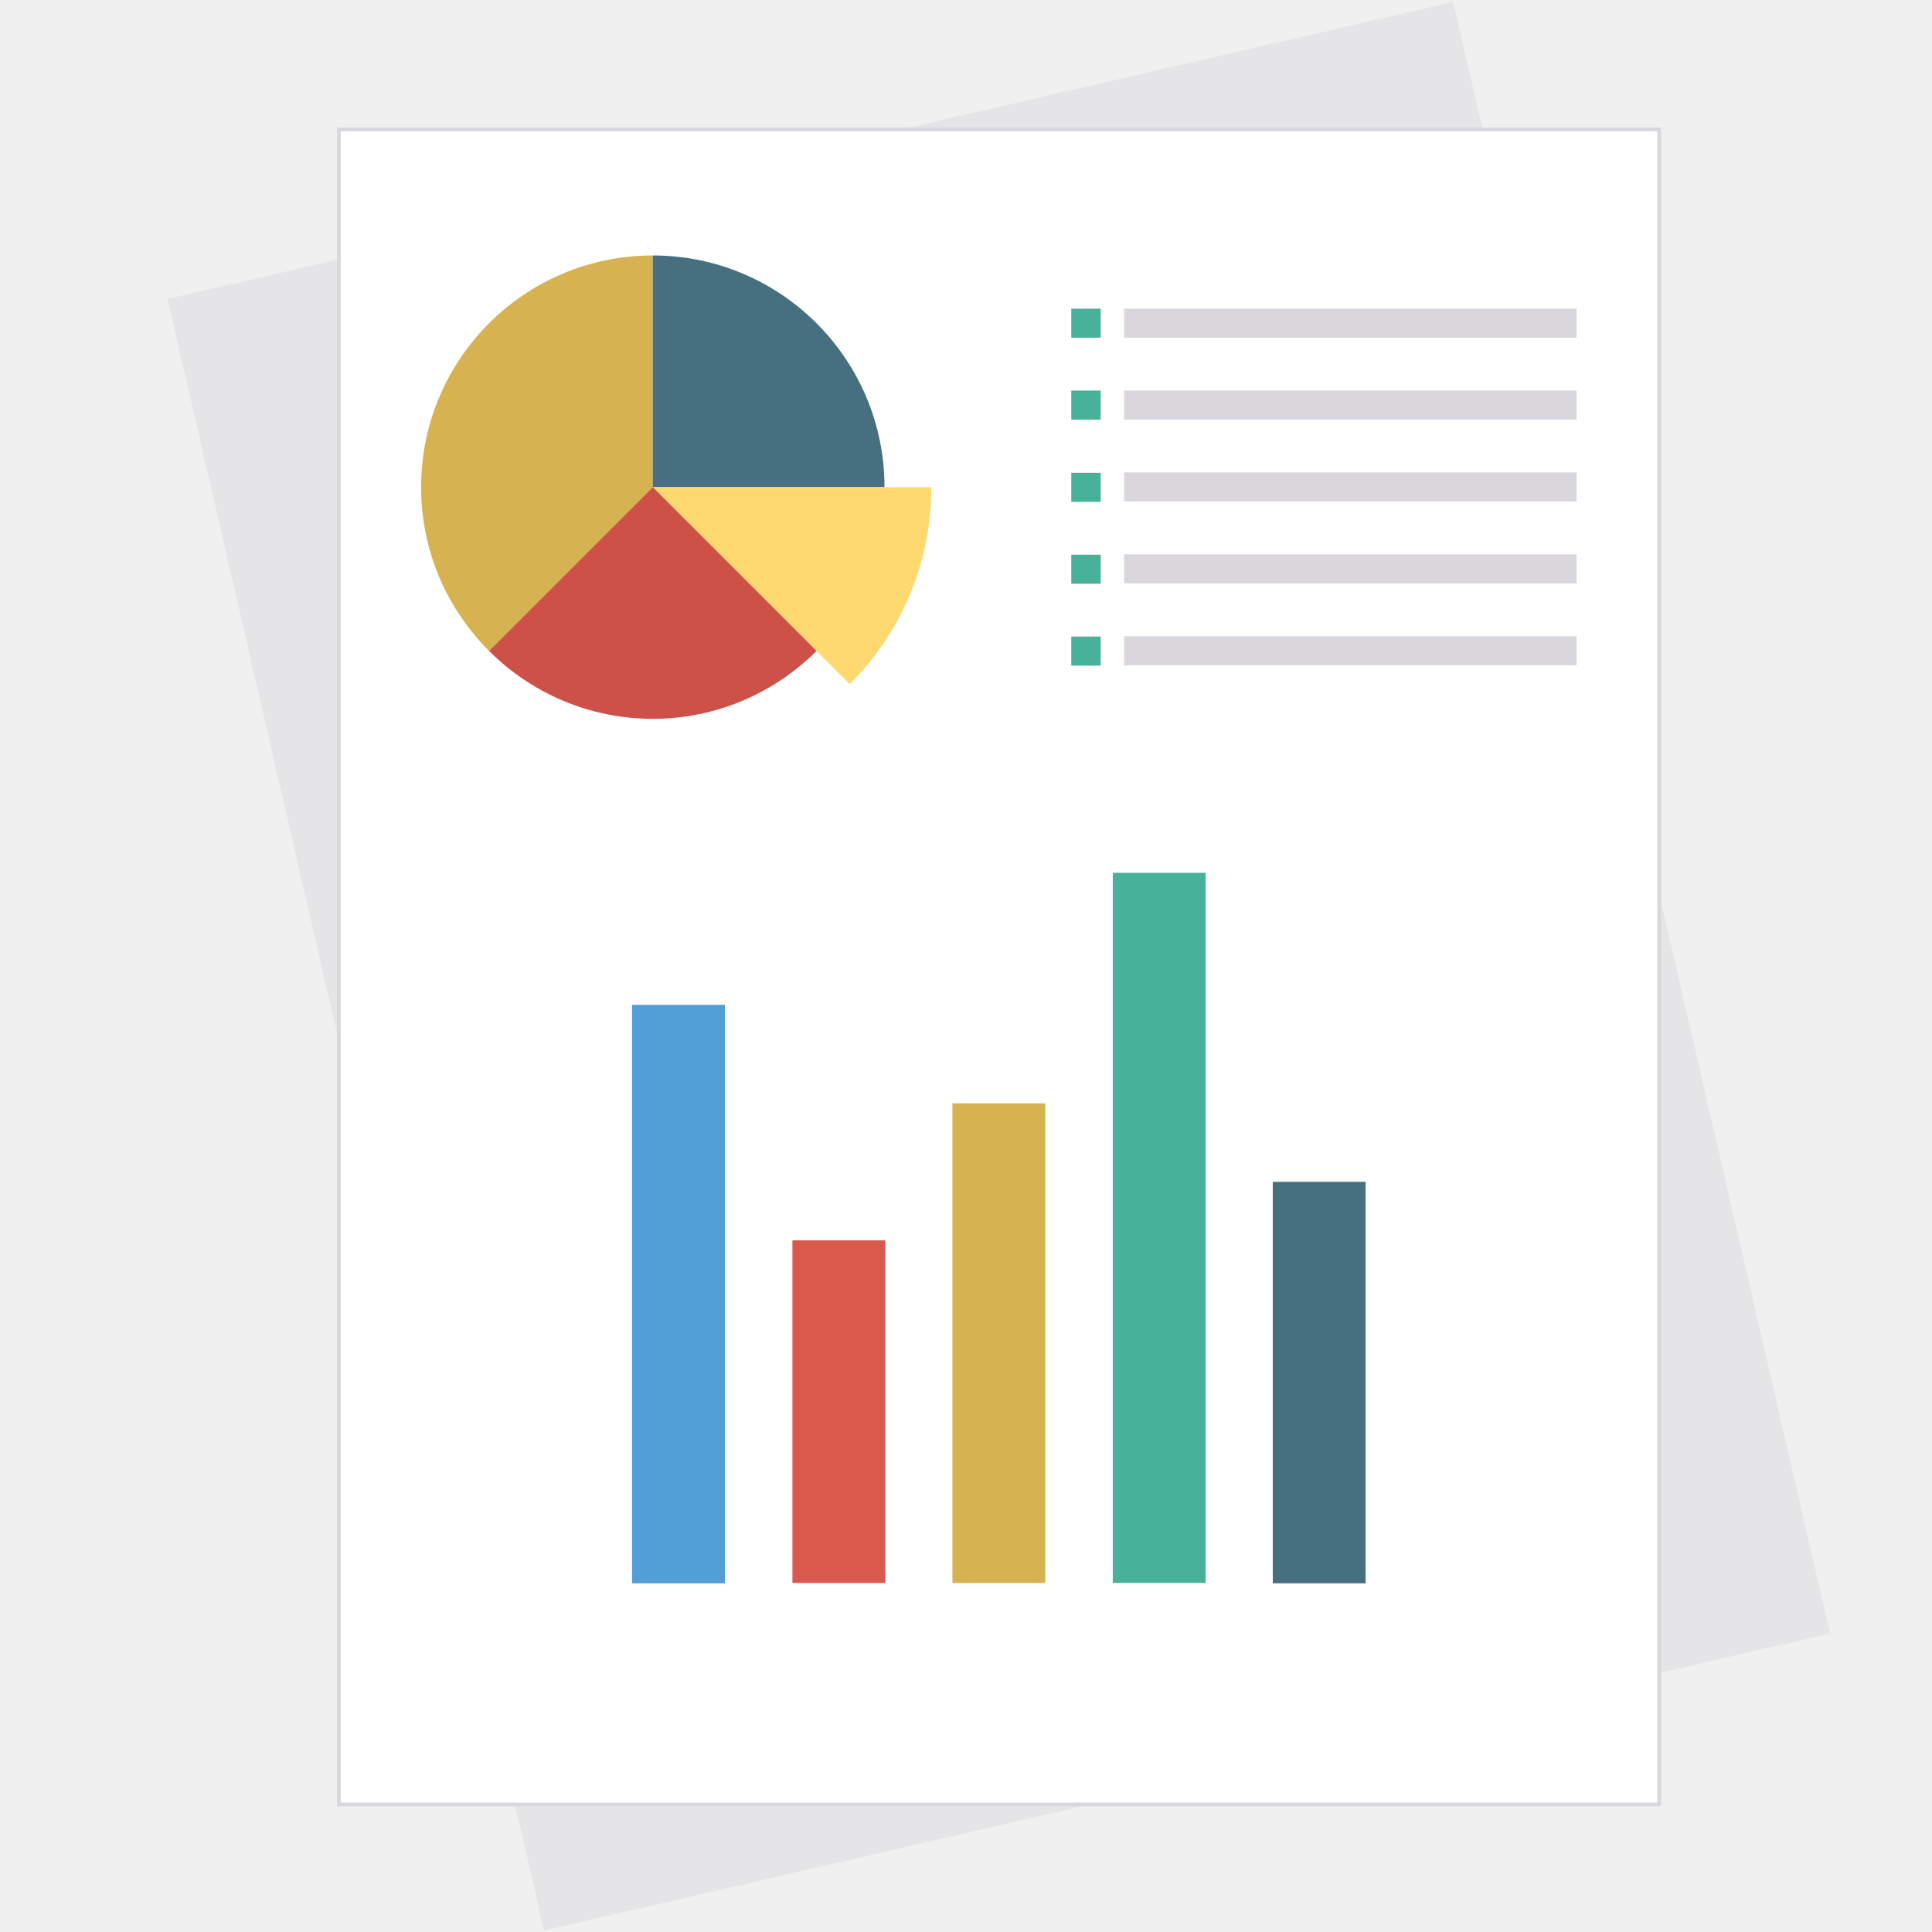
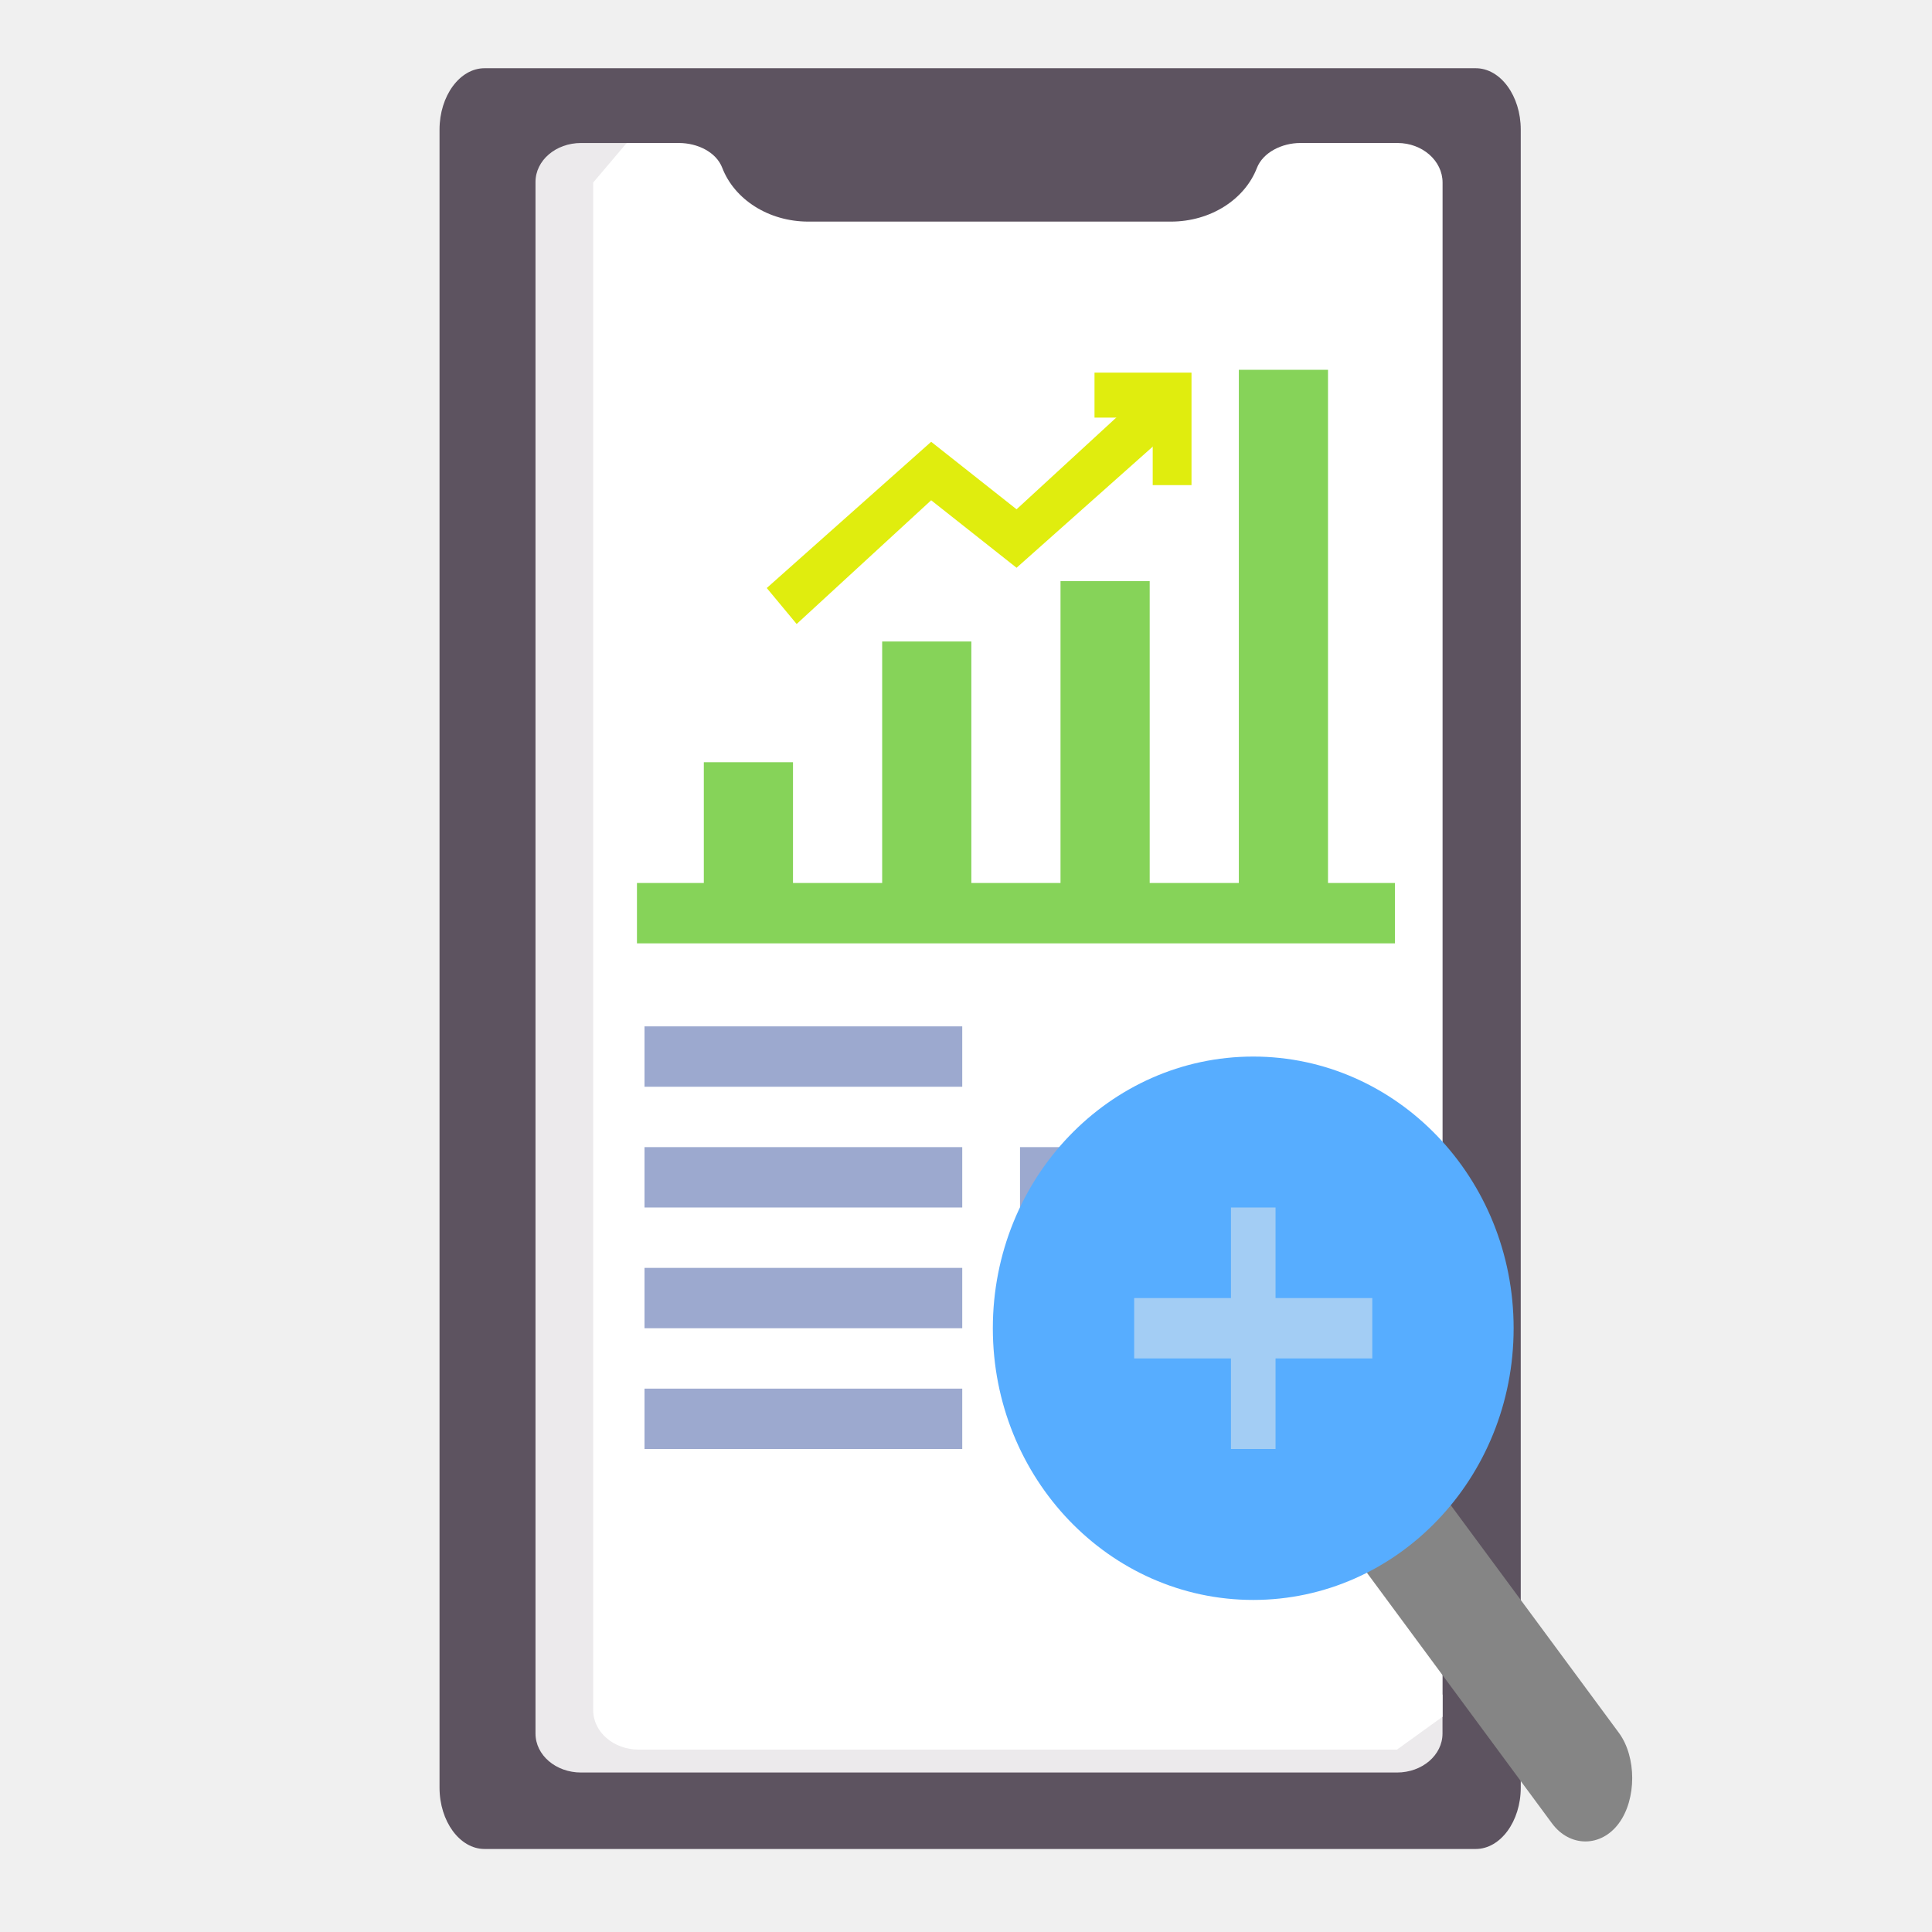
- <svg xmlns="http://www.w3.org/2000/svg" version="1.1" id="Layer_1" x="0px" y="0px" viewBox="0 0 512 512" style="enable-background:new 0 0 512 512;" xml:space="preserve">
-   <style type="text/css">
- 	.st0{fill:#E5E5E7;}
- 	.st1{fill:#FFFFFF;stroke:#DAD7DC;stroke-miterlimit:10;}
- 	.st2{fill:#D6B251;}
- 	.st3{fill:#467080;}
- 	.st4{fill:#FDD96F;}
- 	.st5{fill:#CD5148;}
- 	.st6{fill:#DAD7DC;}
- 	.st7{fill:#48B19A;}
- 	.st8{fill:#509FD7;}
- 	.st9{fill:#DB584D;}
- </style>
-   <path class="st0" d="M44.4,79.2L385.1,0.5L485,432.9l-340.8,78.7L44.4,79.2z" />
-   <path class="st1" d="M89.8,34.3h349.9v443.9H89.8L89.8,34.3z" />
-   <path class="st2" d="M173,67.7c-33.9,0-61.4,27.5-61.4,61.4c0,17,6.9,32.3,18,43.4l43.4-43.4V67.7z" />
-   <path class="st3" d="M234.4,129.1c0-33.9-27.5-61.4-61.4-61.4v61.4H234.4z" />
-   <path class="st4" d="M173,129.1l52.2,52.2c13.4-13.4,21.6-31.8,21.6-52.2H173z" />
-   <path class="st5" d="M129.6,172.5c11.1,11.1,26.5,18,43.4,18s32.3-6.9,43.4-18L173,129.1L129.6,172.5z" />
-   <g>
-     <path class="st6" d="M297.9,81.8h119.9v7.7H297.9V81.8z" />
-     <path class="st6" d="M297.9,103.5h119.9v7.7H297.9V103.5z" />
-     <path class="st6" d="M297.9,125.2h119.9v7.7H297.9V125.2z" />
-     <path class="st6" d="M297.9,146.9h119.9v7.7H297.9V146.9z" />
-     <path class="st6" d="M297.9,168.6h119.9v7.7H297.9V168.6z" />
+ <svg xmlns="http://www.w3.org/2000/svg" id="Layer_1" enable-background="new 0 0 64 64" height="512" viewBox="0 0 64 64" width="512" version="1.1">
+   <defs id="defs1181" />
+   <path d="m 16.052,2.26 h 32.833 c 0.821,0 1.492,0.915 1.492,2.034 V 59.216 c 0,1.119 -0.672,2.034 -1.492,2.034 H 16.052 c -0.821,0 -1.492,-0.915 -1.492,-2.034 V 4.294 c 0,-1.119 0.672,-2.034 1.492,-2.034 z" id="path1134" style="fill:#5d5360;fill-opacity:1;stroke-width:0.871" />
+   <path class="st7" d="m 22.269,56.15 c -0.837,0 -1.51,-0.576 -1.51,-1.292 V 4.737 h -1.51 c -0.837,0 -1.51,0.576 -1.51,1.292 v 51.396 c 0,0.716 0.673,1.292 1.51,1.292 h 27.026 c 0.837,0 1.51,-0.576 1.51,-1.292 V 56.134 H 22.269 Z" id="path1356" style="fill:#eceaec;fill-opacity:1;stroke-width:0.168" />
+   <path class="st6" d="m 46.295,4.737 h -3.219 c -0.618,0 -1.237,0.316 -1.437,0.821 -0.4,1.042 -1.528,1.783 -2.855,1.783 H 26.78 c -1.328,0 -2.455,-0.742 -2.855,-1.783 C 23.724,5.037 23.106,4.737 22.488,4.737 H 20.76 L 19.65,6.047 V 56.648 c 0,0.726 0.673,1.31 1.51,1.31 h 25.117 l 1.51,-1.089 V 6.047 C 47.786,5.321 47.113,4.737 46.295,4.737 Z" id="path1354" style="fill:#ffffff;stroke-width:0.169" />
+   <path d="m 23.315,25.25 h 2.954 v 5 h -2.954 z" id="path1140" style="fill:#86d359;fill-opacity:1;stroke-width:0.859" />
+   <path d="m 29.223,21.25 h 2.954 v 9 h -2.954 z" id="path1142" style="fill:#86d359;fill-opacity:1;stroke-width:0.859" />
+   <path d="m 35.131,19.25 h 2.954 v 11 h -2.954 z" id="path1144" style="fill:#86d359;fill-opacity:1;stroke-width:0.859" />
+   <path d="m 41.038,12.25 h 2.954 v 18 h -2.954 z" id="path1146" style="fill:#86d359;fill-opacity:1;stroke-width:0.859" />
+   <path d="m 21.1,29.25 h 25.108 v 2 h -25.108 z" id="path1138" style="fill:#86d359;fill-opacity:1;stroke-width:0.859" />
+   <g id="g1162" transform="matrix(0.9568686,0,0,1,6.996915,0)" style="fill:#9ca9cf">
+     <path d="m 15,34 h 11 v 2 H 15 Z" id="path1148" />
+     <path d="m 15,38 h 11 v 2 H 15 Z" id="path1150" />
+     <path d="m 28,38 h 4 v 2 h -4 z" id="path1152" />
+     <path d="m 15,42 h 11 v 2 H 15 Z" id="path1154" />
+     <path d="m 28,42 h 4 v 2 h -4 z" id="path1156" />
+     <path d="m 15,46 h 11 v 2 H 15 Z" id="path1158" />
+     <path d="m 28,46 h 4 v 2 h -4 z" id="path1160" />
  </g>
-   <g>
-     <path class="st7" d="M291.7,89.5h-7.8v-7.7h7.8V89.5z" />
-     <path class="st7" d="M291.7,111.2h-7.8v-7.7h7.8V111.2z" />
-     <path class="st7" d="M291.7,133h-7.8v-7.7h7.8V133z" />
-     <path class="st7" d="M291.7,154.7h-7.8v-7.7h7.8V154.7z" />
-     <path class="st7" d="M291.7,176.4h-7.8v-7.7h7.8V176.4z" />
-   </g>
-   <path class="st8" d="M167.5,266.3h24.6v153.3h-24.6V266.3z" />
-   <path class="st9" d="M210,328.7h24.6v90.8H210V328.7z" />
-   <path class="st2" d="M252.4,292.4H277v127.1h-24.6V292.4z" />
-   <path class="st7" d="M294.9,231.3h24.6v188.2h-24.6V231.3z" />
-   <path class="st3" d="M337.3,313.2h24.6v106.4h-24.6L337.3,313.2z" />
+   <path d="m 53.626,57.4 -6.942,-9.4 -2.215,3 6.942,9.4 c 0.591,0.8 1.625,0.8 2.215,0 0.591,-0.8 0.591,-2.2 0,-3 z" id="path1166" style="fill:#858585;stroke-width:0.859" />
+   <path d="m 26.39,20.671 -0.99,-1.192 5.446,-4.844 2.829,2.236 4.456,-4.099 0.99,1.192 -5.446,4.844 -2.829,-2.236 z" id="path1168" style="fill:#e0ed0e;fill-opacity:1;stroke-width:0.726" />
+   <path d="m 39.47,16.07 h -1.285 v -2.236 h -1.928 v -1.49 h 3.213 z" id="path1170" style="fill:#e0ed0e;fill-opacity:1;stroke-width:0.692" />
+   <ellipse cx="41.515" cy="44" id="circle1172" rx="8.626" ry="9" style="fill:#57adff;stroke-width:0.979" />
+   <path d="m 40.777,40 h 1.477 v 8 h -1.477 z" id="path1174" style="fill:#a3cdf4;stroke-width:0.859" />
+   <path d="m 37.571,43 h 7.888 v 2 h -7.888 z" id="path1176" style="fill:#a3cdf4;stroke-width:0.993" />
</svg>
